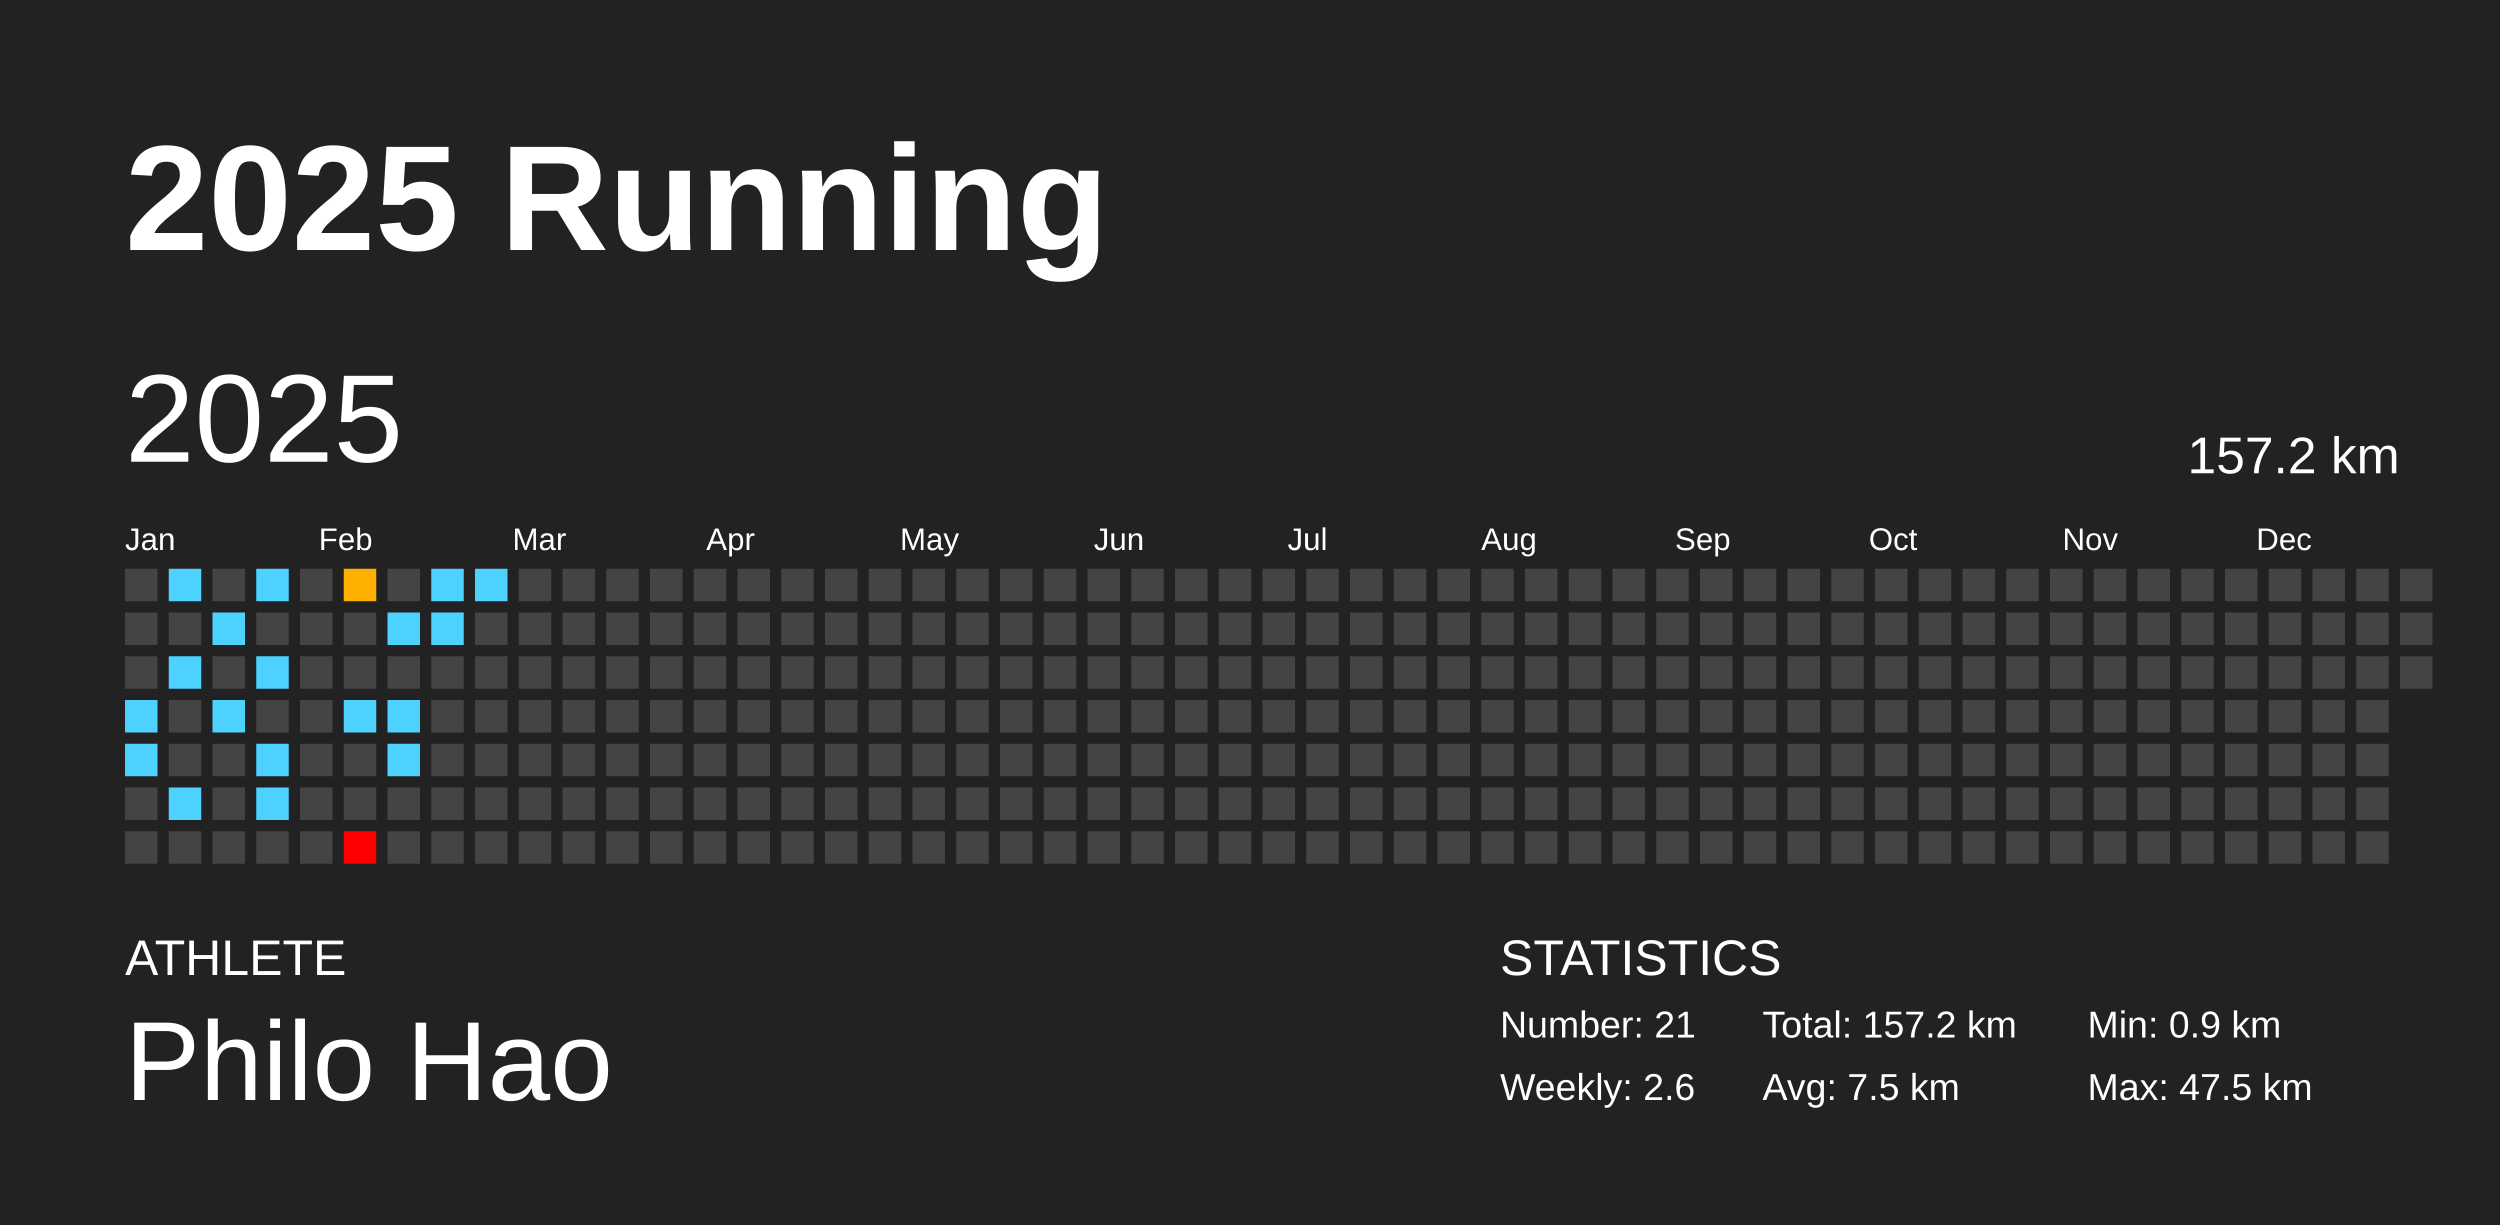
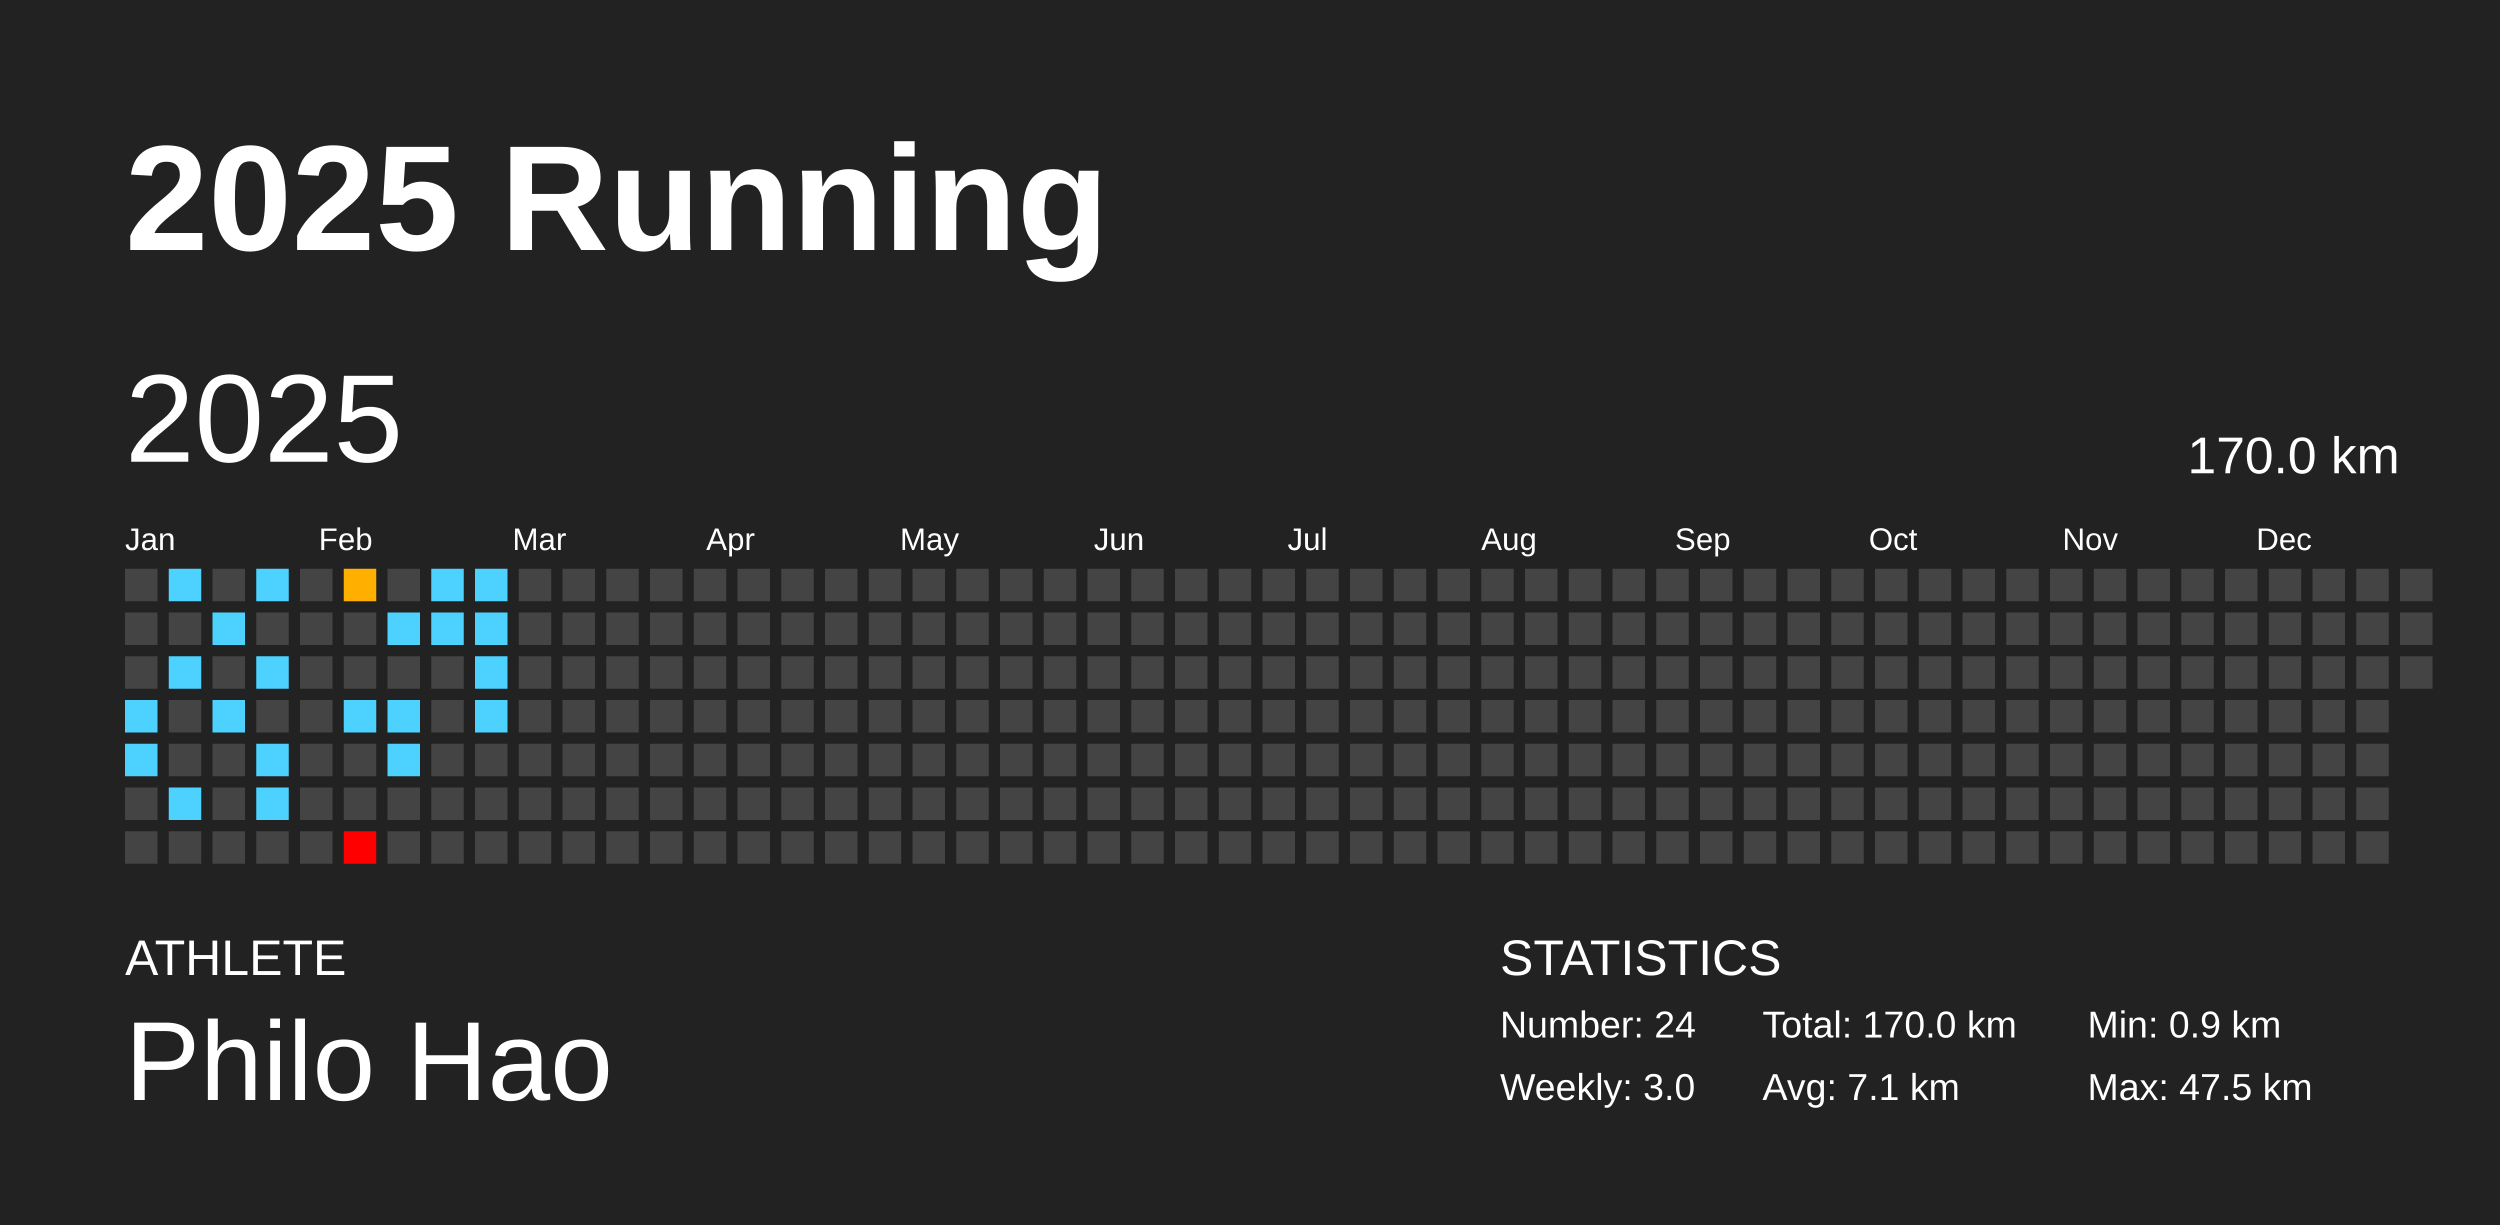
<svg xmlns="http://www.w3.org/2000/svg" baseProfile="full" height="98mm" version="1.1" viewBox="0,0,200,98" width="200mm">
  <defs />
  <rect fill="#222222" height="98" width="200" x="0" y="0" />
  <text fill="#FFFFFF" style="font-size:12px; font-family:Arial; font-weight:bold;" x="10" y="20">2025 Running</text>
  <text fill="#FFFFFF" style="font-size:4px; font-family:Arial" x="10" y="78">ATHLETE</text>
  <text fill="#FFFFFF" style="font-size:9px; font-family:Arial" x="10" y="88">Philo Hao</text>
  <text fill="#FFFFFF" style="font-size:4px; font-family:Arial" x="120" y="78">STATISTICS</text>
-   <text fill="#FFFFFF" style="font-size:3px; font-family:Arial" x="120" y="83">Number: 21</text>
-   <text fill="#FFFFFF" style="font-size:3px; font-family:Arial" x="120" y="88">Weekly: 2.6</text>
-   <text fill="#FFFFFF" style="font-size:3px; font-family:Arial" x="141" y="83">Total: 157.2 km</text>
-   <text fill="#FFFFFF" style="font-size:3px; font-family:Arial" x="141" y="88">Avg: 7.5 km</text>
+   <text fill="#FFFFFF" style="font-size:3px; font-family:Arial" x="120" y="83">Number: 24</text>
+   <text fill="#FFFFFF" style="font-size:3px; font-family:Arial" x="120" y="88">Weekly: 3.0</text>
+   <text fill="#FFFFFF" style="font-size:3px; font-family:Arial" x="141" y="83">Total: 170.0 km</text>
+   <text fill="#FFFFFF" style="font-size:3px; font-family:Arial" x="141" y="88">Avg: 7.1 km</text>
  <text fill="#FFFFFF" style="font-size:3px; font-family:Arial" x="167" y="83">Min: 0.9 km</text>
  <text fill="#FFFFFF" style="font-size:3px; font-family:Arial" x="167" y="88">Max: 47.5 km</text>
  <text dominant-baseline="hanging" fill="#FFFFFF" style="font-size:10.0px; font-family:Arial;" x="10" y="30">2025</text>
-   <text dominant-baseline="hanging" fill="#FFFFFF" style="font-size:4.125px; font-family:Arial;" x="175" y="35">157.2 km</text>
+   <text dominant-baseline="hanging" fill="#FFFFFF" style="font-size:4.125px; font-family:Arial;" x="175" y="35">170.0 km</text>
  <text fill="#FFFFFF" style="font-size:2.5px; font-family:Arial" x="10.0" y="44">Jan</text>
  <text fill="#FFFFFF" style="font-size:2.5px; font-family:Arial" x="25.5" y="44">Feb</text>
  <text fill="#FFFFFF" style="font-size:2.5px; font-family:Arial" x="41.0" y="44">Mar</text>
  <text fill="#FFFFFF" style="font-size:2.5px; font-family:Arial" x="56.5" y="44">Apr</text>
  <text fill="#FFFFFF" style="font-size:2.5px; font-family:Arial" x="72.0" y="44">May</text>
  <text fill="#FFFFFF" style="font-size:2.5px; font-family:Arial" x="87.5" y="44">Jun</text>
  <text fill="#FFFFFF" style="font-size:2.5px; font-family:Arial" x="103.0" y="44">Jul</text>
  <text fill="#FFFFFF" style="font-size:2.5px; font-family:Arial" x="118.5" y="44">Aug</text>
  <text fill="#FFFFFF" style="font-size:2.5px; font-family:Arial" x="134.0" y="44">Sep</text>
  <text fill="#FFFFFF" style="font-size:2.5px; font-family:Arial" x="149.5" y="44">Oct</text>
  <text fill="#FFFFFF" style="font-size:2.5px; font-family:Arial" x="165.0" y="44">Nov</text>
  <text fill="#FFFFFF" style="font-size:2.5px; font-family:Arial" x="180.5" y="44">Dec</text>
  <rect fill="#444444" height="2.6" width="2.6" x="10.0" y="45.5" />
  <rect fill="#444444" height="2.6" width="2.6" x="10.0" y="49.0" />
  <rect fill="#444444" height="2.6" width="2.6" x="10.0" y="52.5" />
  <rect fill="#4dd2ff" height="2.6" width="2.6" x="10.0" y="56.0" />
  <rect fill="#4dd2ff" height="2.6" width="2.6" x="10.0" y="59.5" />
  <rect fill="#444444" height="2.6" width="2.6" x="10.0" y="63.0" />
  <rect fill="#444444" height="2.6" width="2.6" x="10.0" y="66.5" />
  <rect fill="#4dd2ff" height="2.6" width="2.6" x="13.5" y="45.5" />
  <rect fill="#444444" height="2.6" width="2.6" x="13.5" y="49.0" />
  <rect fill="#4dd2ff" height="2.6" width="2.6" x="13.5" y="52.5" />
  <rect fill="#444444" height="2.6" width="2.6" x="13.5" y="56.0" />
  <rect fill="#444444" height="2.6" width="2.6" x="13.5" y="59.5" />
  <rect fill="#4dd2ff" height="2.6" width="2.6" x="13.5" y="63.0" />
  <rect fill="#444444" height="2.6" width="2.6" x="13.5" y="66.5" />
  <rect fill="#444444" height="2.6" width="2.6" x="17.0" y="45.5" />
  <rect fill="#4dd2ff" height="2.6" width="2.6" x="17.0" y="49.0" />
  <rect fill="#444444" height="2.6" width="2.6" x="17.0" y="52.5" />
  <rect fill="#4dd2ff" height="2.6" width="2.6" x="17.0" y="56.0" />
  <rect fill="#444444" height="2.6" width="2.6" x="17.0" y="59.5" />
  <rect fill="#444444" height="2.6" width="2.6" x="17.0" y="63.0" />
  <rect fill="#444444" height="2.6" width="2.6" x="17.0" y="66.5" />
  <rect fill="#4dd2ff" height="2.6" width="2.6" x="20.5" y="45.5" />
  <rect fill="#444444" height="2.6" width="2.6" x="20.5" y="49.0" />
  <rect fill="#4dd2ff" height="2.6" width="2.6" x="20.5" y="52.5" />
  <rect fill="#444444" height="2.6" width="2.6" x="20.5" y="56.0" />
  <rect fill="#4dd2ff" height="2.6" width="2.6" x="20.5" y="59.5" />
  <rect fill="#4dd2ff" height="2.6" width="2.6" x="20.5" y="63.0" />
  <rect fill="#444444" height="2.6" width="2.6" x="20.5" y="66.5" />
  <rect fill="#444444" height="2.6" width="2.6" x="24.0" y="45.5" />
  <rect fill="#444444" height="2.6" width="2.6" x="24.0" y="49.0" />
  <rect fill="#444444" height="2.6" width="2.6" x="24.0" y="52.5" />
  <rect fill="#444444" height="2.6" width="2.6" x="24.0" y="56.0" />
  <rect fill="#444444" height="2.6" width="2.6" x="24.0" y="59.5" />
  <rect fill="#444444" height="2.6" width="2.6" x="24.0" y="63.0" />
  <rect fill="#444444" height="2.6" width="2.6" x="24.0" y="66.5" />
  <rect fill="#ffaf00" height="2.6" width="2.6" x="27.5" y="45.5" />
  <rect fill="#444444" height="2.6" width="2.6" x="27.5" y="49.0" />
  <rect fill="#444444" height="2.6" width="2.6" x="27.5" y="52.5" />
  <rect fill="#4dd2ff" height="2.6" width="2.6" x="27.5" y="56.0" />
  <rect fill="#444444" height="2.6" width="2.6" x="27.5" y="59.5" />
  <rect fill="#444444" height="2.6" width="2.6" x="27.5" y="63.0" />
  <rect fill="red" height="2.6" width="2.6" x="27.5" y="66.5" />
  <rect fill="#444444" height="2.6" width="2.6" x="31.0" y="45.5" />
  <rect fill="#4dd2ff" height="2.6" width="2.6" x="31.0" y="49.0" />
  <rect fill="#444444" height="2.6" width="2.6" x="31.0" y="52.5" />
  <rect fill="#4dd2ff" height="2.6" width="2.6" x="31.0" y="56.0" />
  <rect fill="#4dd2ff" height="2.6" width="2.6" x="31.0" y="59.5" />
  <rect fill="#444444" height="2.6" width="2.6" x="31.0" y="63.0" />
  <rect fill="#444444" height="2.6" width="2.6" x="31.0" y="66.5" />
  <rect fill="#4dd2ff" height="2.6" width="2.6" x="34.5" y="45.5" />
  <rect fill="#4dd2ff" height="2.6" width="2.6" x="34.5" y="49.0" />
  <rect fill="#444444" height="2.6" width="2.6" x="34.5" y="52.5" />
  <rect fill="#444444" height="2.6" width="2.6" x="34.5" y="56.0" />
  <rect fill="#444444" height="2.6" width="2.6" x="34.5" y="59.5" />
  <rect fill="#444444" height="2.6" width="2.6" x="34.5" y="63.0" />
  <rect fill="#444444" height="2.6" width="2.6" x="34.5" y="66.5" />
  <rect fill="#4dd2ff" height="2.6" width="2.6" x="38.0" y="45.5" />
-   <rect fill="#444444" height="2.6" width="2.6" x="38.0" y="49.0" />
-   <rect fill="#444444" height="2.6" width="2.6" x="38.0" y="52.5" />
-   <rect fill="#444444" height="2.6" width="2.6" x="38.0" y="56.0" />
+   <rect fill="#4dd2ff" height="2.6" width="2.6" x="38.0" y="49.0" />
+   <rect fill="#4dd2ff" height="2.6" width="2.6" x="38.0" y="52.5" />
+   <rect fill="#4dd2ff" height="2.6" width="2.6" x="38.0" y="56.0" />
  <rect fill="#444444" height="2.6" width="2.6" x="38.0" y="59.5" />
  <rect fill="#444444" height="2.6" width="2.6" x="38.0" y="63.0" />
  <rect fill="#444444" height="2.6" width="2.6" x="38.0" y="66.5" />
  <rect fill="#444444" height="2.6" width="2.6" x="41.5" y="45.5" />
  <rect fill="#444444" height="2.6" width="2.6" x="41.5" y="49.0" />
  <rect fill="#444444" height="2.6" width="2.6" x="41.5" y="52.5" />
  <rect fill="#444444" height="2.6" width="2.6" x="41.5" y="56.0" />
  <rect fill="#444444" height="2.6" width="2.6" x="41.5" y="59.5" />
  <rect fill="#444444" height="2.6" width="2.6" x="41.5" y="63.0" />
  <rect fill="#444444" height="2.6" width="2.6" x="41.5" y="66.5" />
  <rect fill="#444444" height="2.6" width="2.6" x="45.0" y="45.5" />
  <rect fill="#444444" height="2.6" width="2.6" x="45.0" y="49.0" />
  <rect fill="#444444" height="2.6" width="2.6" x="45.0" y="52.5" />
  <rect fill="#444444" height="2.6" width="2.6" x="45.0" y="56.0" />
  <rect fill="#444444" height="2.6" width="2.6" x="45.0" y="59.5" />
  <rect fill="#444444" height="2.6" width="2.6" x="45.0" y="63.0" />
  <rect fill="#444444" height="2.6" width="2.6" x="45.0" y="66.5" />
  <rect fill="#444444" height="2.6" width="2.6" x="48.5" y="45.5" />
  <rect fill="#444444" height="2.6" width="2.6" x="48.5" y="49.0" />
  <rect fill="#444444" height="2.6" width="2.6" x="48.5" y="52.5" />
  <rect fill="#444444" height="2.6" width="2.6" x="48.5" y="56.0" />
  <rect fill="#444444" height="2.6" width="2.6" x="48.5" y="59.5" />
  <rect fill="#444444" height="2.6" width="2.6" x="48.5" y="63.0" />
  <rect fill="#444444" height="2.6" width="2.6" x="48.5" y="66.5" />
  <rect fill="#444444" height="2.6" width="2.6" x="52.0" y="45.5" />
  <rect fill="#444444" height="2.6" width="2.6" x="52.0" y="49.0" />
  <rect fill="#444444" height="2.6" width="2.6" x="52.0" y="52.5" />
  <rect fill="#444444" height="2.6" width="2.6" x="52.0" y="56.0" />
  <rect fill="#444444" height="2.6" width="2.6" x="52.0" y="59.5" />
  <rect fill="#444444" height="2.6" width="2.6" x="52.0" y="63.0" />
  <rect fill="#444444" height="2.6" width="2.6" x="52.0" y="66.5" />
  <rect fill="#444444" height="2.6" width="2.6" x="55.5" y="45.5" />
  <rect fill="#444444" height="2.6" width="2.6" x="55.5" y="49.0" />
  <rect fill="#444444" height="2.6" width="2.6" x="55.5" y="52.5" />
  <rect fill="#444444" height="2.6" width="2.6" x="55.5" y="56.0" />
  <rect fill="#444444" height="2.6" width="2.6" x="55.5" y="59.5" />
  <rect fill="#444444" height="2.6" width="2.6" x="55.5" y="63.0" />
  <rect fill="#444444" height="2.6" width="2.6" x="55.5" y="66.5" />
  <rect fill="#444444" height="2.6" width="2.6" x="59.0" y="45.5" />
  <rect fill="#444444" height="2.6" width="2.6" x="59.0" y="49.0" />
  <rect fill="#444444" height="2.6" width="2.6" x="59.0" y="52.5" />
  <rect fill="#444444" height="2.6" width="2.6" x="59.0" y="56.0" />
  <rect fill="#444444" height="2.6" width="2.6" x="59.0" y="59.5" />
  <rect fill="#444444" height="2.6" width="2.6" x="59.0" y="63.0" />
  <rect fill="#444444" height="2.6" width="2.6" x="59.0" y="66.5" />
  <rect fill="#444444" height="2.6" width="2.6" x="62.5" y="45.5" />
  <rect fill="#444444" height="2.6" width="2.6" x="62.5" y="49.0" />
  <rect fill="#444444" height="2.6" width="2.6" x="62.5" y="52.5" />
  <rect fill="#444444" height="2.6" width="2.6" x="62.5" y="56.0" />
  <rect fill="#444444" height="2.6" width="2.6" x="62.5" y="59.5" />
  <rect fill="#444444" height="2.6" width="2.6" x="62.5" y="63.0" />
  <rect fill="#444444" height="2.6" width="2.6" x="62.5" y="66.5" />
  <rect fill="#444444" height="2.6" width="2.6" x="66.0" y="45.5" />
  <rect fill="#444444" height="2.6" width="2.6" x="66.0" y="49.0" />
  <rect fill="#444444" height="2.6" width="2.6" x="66.0" y="52.5" />
  <rect fill="#444444" height="2.6" width="2.6" x="66.0" y="56.0" />
  <rect fill="#444444" height="2.6" width="2.6" x="66.0" y="59.5" />
  <rect fill="#444444" height="2.6" width="2.6" x="66.0" y="63.0" />
  <rect fill="#444444" height="2.6" width="2.6" x="66.0" y="66.5" />
  <rect fill="#444444" height="2.6" width="2.6" x="69.5" y="45.5" />
  <rect fill="#444444" height="2.6" width="2.6" x="69.5" y="49.0" />
  <rect fill="#444444" height="2.6" width="2.6" x="69.5" y="52.5" />
  <rect fill="#444444" height="2.6" width="2.6" x="69.5" y="56.0" />
  <rect fill="#444444" height="2.6" width="2.6" x="69.5" y="59.5" />
  <rect fill="#444444" height="2.6" width="2.6" x="69.5" y="63.0" />
  <rect fill="#444444" height="2.6" width="2.6" x="69.5" y="66.5" />
  <rect fill="#444444" height="2.6" width="2.6" x="73.0" y="45.5" />
  <rect fill="#444444" height="2.6" width="2.6" x="73.0" y="49.0" />
  <rect fill="#444444" height="2.6" width="2.6" x="73.0" y="52.5" />
  <rect fill="#444444" height="2.6" width="2.6" x="73.0" y="56.0" />
  <rect fill="#444444" height="2.6" width="2.6" x="73.0" y="59.5" />
  <rect fill="#444444" height="2.6" width="2.6" x="73.0" y="63.0" />
  <rect fill="#444444" height="2.6" width="2.6" x="73.0" y="66.5" />
  <rect fill="#444444" height="2.6" width="2.6" x="76.5" y="45.5" />
  <rect fill="#444444" height="2.6" width="2.6" x="76.5" y="49.0" />
  <rect fill="#444444" height="2.6" width="2.6" x="76.5" y="52.5" />
  <rect fill="#444444" height="2.6" width="2.6" x="76.5" y="56.0" />
  <rect fill="#444444" height="2.6" width="2.6" x="76.5" y="59.5" />
  <rect fill="#444444" height="2.6" width="2.6" x="76.5" y="63.0" />
  <rect fill="#444444" height="2.6" width="2.6" x="76.5" y="66.5" />
  <rect fill="#444444" height="2.6" width="2.6" x="80.0" y="45.5" />
  <rect fill="#444444" height="2.6" width="2.6" x="80.0" y="49.0" />
  <rect fill="#444444" height="2.6" width="2.6" x="80.0" y="52.5" />
  <rect fill="#444444" height="2.6" width="2.6" x="80.0" y="56.0" />
  <rect fill="#444444" height="2.6" width="2.6" x="80.0" y="59.5" />
  <rect fill="#444444" height="2.6" width="2.6" x="80.0" y="63.0" />
  <rect fill="#444444" height="2.6" width="2.6" x="80.0" y="66.5" />
  <rect fill="#444444" height="2.6" width="2.6" x="83.5" y="45.5" />
  <rect fill="#444444" height="2.6" width="2.6" x="83.5" y="49.0" />
  <rect fill="#444444" height="2.6" width="2.6" x="83.5" y="52.5" />
  <rect fill="#444444" height="2.6" width="2.6" x="83.5" y="56.0" />
  <rect fill="#444444" height="2.6" width="2.6" x="83.5" y="59.5" />
  <rect fill="#444444" height="2.6" width="2.6" x="83.5" y="63.0" />
  <rect fill="#444444" height="2.6" width="2.6" x="83.5" y="66.5" />
  <rect fill="#444444" height="2.6" width="2.6" x="87.0" y="45.5" />
  <rect fill="#444444" height="2.6" width="2.6" x="87.0" y="49.0" />
  <rect fill="#444444" height="2.6" width="2.6" x="87.0" y="52.5" />
  <rect fill="#444444" height="2.6" width="2.6" x="87.0" y="56.0" />
  <rect fill="#444444" height="2.6" width="2.6" x="87.0" y="59.5" />
  <rect fill="#444444" height="2.6" width="2.6" x="87.0" y="63.0" />
  <rect fill="#444444" height="2.6" width="2.6" x="87.0" y="66.5" />
  <rect fill="#444444" height="2.6" width="2.6" x="90.5" y="45.5" />
  <rect fill="#444444" height="2.6" width="2.6" x="90.5" y="49.0" />
  <rect fill="#444444" height="2.6" width="2.6" x="90.5" y="52.5" />
  <rect fill="#444444" height="2.6" width="2.6" x="90.5" y="56.0" />
  <rect fill="#444444" height="2.6" width="2.6" x="90.5" y="59.5" />
  <rect fill="#444444" height="2.6" width="2.6" x="90.5" y="63.0" />
  <rect fill="#444444" height="2.6" width="2.6" x="90.5" y="66.5" />
  <rect fill="#444444" height="2.6" width="2.6" x="94.0" y="45.5" />
  <rect fill="#444444" height="2.6" width="2.6" x="94.0" y="49.0" />
  <rect fill="#444444" height="2.6" width="2.6" x="94.0" y="52.5" />
  <rect fill="#444444" height="2.6" width="2.6" x="94.0" y="56.0" />
  <rect fill="#444444" height="2.6" width="2.6" x="94.0" y="59.5" />
  <rect fill="#444444" height="2.6" width="2.6" x="94.0" y="63.0" />
  <rect fill="#444444" height="2.6" width="2.6" x="94.0" y="66.5" />
  <rect fill="#444444" height="2.6" width="2.6" x="97.5" y="45.5" />
  <rect fill="#444444" height="2.6" width="2.6" x="97.5" y="49.0" />
  <rect fill="#444444" height="2.6" width="2.6" x="97.5" y="52.5" />
  <rect fill="#444444" height="2.6" width="2.6" x="97.5" y="56.0" />
  <rect fill="#444444" height="2.6" width="2.6" x="97.5" y="59.5" />
  <rect fill="#444444" height="2.6" width="2.6" x="97.5" y="63.0" />
  <rect fill="#444444" height="2.6" width="2.6" x="97.5" y="66.5" />
  <rect fill="#444444" height="2.6" width="2.6" x="101.0" y="45.5" />
  <rect fill="#444444" height="2.6" width="2.6" x="101.0" y="49.0" />
  <rect fill="#444444" height="2.6" width="2.6" x="101.0" y="52.5" />
  <rect fill="#444444" height="2.6" width="2.6" x="101.0" y="56.0" />
  <rect fill="#444444" height="2.6" width="2.6" x="101.0" y="59.5" />
  <rect fill="#444444" height="2.6" width="2.6" x="101.0" y="63.0" />
  <rect fill="#444444" height="2.6" width="2.6" x="101.0" y="66.5" />
  <rect fill="#444444" height="2.6" width="2.6" x="104.5" y="45.5" />
  <rect fill="#444444" height="2.6" width="2.6" x="104.5" y="49.0" />
  <rect fill="#444444" height="2.6" width="2.6" x="104.5" y="52.5" />
  <rect fill="#444444" height="2.6" width="2.6" x="104.5" y="56.0" />
  <rect fill="#444444" height="2.6" width="2.6" x="104.5" y="59.5" />
  <rect fill="#444444" height="2.6" width="2.6" x="104.5" y="63.0" />
  <rect fill="#444444" height="2.6" width="2.6" x="104.5" y="66.5" />
  <rect fill="#444444" height="2.6" width="2.6" x="108.0" y="45.5" />
  <rect fill="#444444" height="2.6" width="2.6" x="108.0" y="49.0" />
  <rect fill="#444444" height="2.6" width="2.6" x="108.0" y="52.5" />
  <rect fill="#444444" height="2.6" width="2.6" x="108.0" y="56.0" />
  <rect fill="#444444" height="2.6" width="2.6" x="108.0" y="59.5" />
  <rect fill="#444444" height="2.6" width="2.6" x="108.0" y="63.0" />
  <rect fill="#444444" height="2.6" width="2.6" x="108.0" y="66.5" />
  <rect fill="#444444" height="2.6" width="2.6" x="111.5" y="45.5" />
  <rect fill="#444444" height="2.6" width="2.6" x="111.5" y="49.0" />
  <rect fill="#444444" height="2.6" width="2.6" x="111.5" y="52.5" />
  <rect fill="#444444" height="2.6" width="2.6" x="111.5" y="56.0" />
  <rect fill="#444444" height="2.6" width="2.6" x="111.5" y="59.5" />
  <rect fill="#444444" height="2.6" width="2.6" x="111.5" y="63.0" />
  <rect fill="#444444" height="2.6" width="2.6" x="111.5" y="66.5" />
  <rect fill="#444444" height="2.6" width="2.6" x="115.0" y="45.5" />
  <rect fill="#444444" height="2.6" width="2.6" x="115.0" y="49.0" />
  <rect fill="#444444" height="2.6" width="2.6" x="115.0" y="52.5" />
  <rect fill="#444444" height="2.6" width="2.6" x="115.0" y="56.0" />
  <rect fill="#444444" height="2.6" width="2.6" x="115.0" y="59.5" />
  <rect fill="#444444" height="2.6" width="2.6" x="115.0" y="63.0" />
  <rect fill="#444444" height="2.6" width="2.6" x="115.0" y="66.5" />
  <rect fill="#444444" height="2.6" width="2.6" x="118.5" y="45.5" />
  <rect fill="#444444" height="2.6" width="2.6" x="118.5" y="49.0" />
  <rect fill="#444444" height="2.6" width="2.6" x="118.5" y="52.5" />
  <rect fill="#444444" height="2.6" width="2.6" x="118.5" y="56.0" />
  <rect fill="#444444" height="2.6" width="2.6" x="118.5" y="59.5" />
  <rect fill="#444444" height="2.6" width="2.6" x="118.5" y="63.0" />
  <rect fill="#444444" height="2.6" width="2.6" x="118.5" y="66.5" />
  <rect fill="#444444" height="2.6" width="2.6" x="122.0" y="45.5" />
  <rect fill="#444444" height="2.6" width="2.6" x="122.0" y="49.0" />
  <rect fill="#444444" height="2.6" width="2.6" x="122.0" y="52.5" />
  <rect fill="#444444" height="2.6" width="2.6" x="122.0" y="56.0" />
  <rect fill="#444444" height="2.6" width="2.6" x="122.0" y="59.5" />
  <rect fill="#444444" height="2.6" width="2.6" x="122.0" y="63.0" />
  <rect fill="#444444" height="2.6" width="2.6" x="122.0" y="66.5" />
  <rect fill="#444444" height="2.6" width="2.6" x="125.5" y="45.5" />
  <rect fill="#444444" height="2.6" width="2.6" x="125.5" y="49.0" />
  <rect fill="#444444" height="2.6" width="2.6" x="125.5" y="52.5" />
  <rect fill="#444444" height="2.6" width="2.6" x="125.5" y="56.0" />
  <rect fill="#444444" height="2.6" width="2.6" x="125.5" y="59.5" />
  <rect fill="#444444" height="2.6" width="2.6" x="125.5" y="63.0" />
  <rect fill="#444444" height="2.6" width="2.6" x="125.5" y="66.5" />
  <rect fill="#444444" height="2.6" width="2.6" x="129.0" y="45.5" />
  <rect fill="#444444" height="2.6" width="2.6" x="129.0" y="49.0" />
  <rect fill="#444444" height="2.6" width="2.6" x="129.0" y="52.5" />
  <rect fill="#444444" height="2.6" width="2.6" x="129.0" y="56.0" />
  <rect fill="#444444" height="2.6" width="2.6" x="129.0" y="59.5" />
  <rect fill="#444444" height="2.6" width="2.6" x="129.0" y="63.0" />
  <rect fill="#444444" height="2.6" width="2.6" x="129.0" y="66.5" />
  <rect fill="#444444" height="2.6" width="2.6" x="132.5" y="45.5" />
  <rect fill="#444444" height="2.6" width="2.6" x="132.5" y="49.0" />
  <rect fill="#444444" height="2.6" width="2.6" x="132.5" y="52.5" />
  <rect fill="#444444" height="2.6" width="2.6" x="132.5" y="56.0" />
  <rect fill="#444444" height="2.6" width="2.6" x="132.5" y="59.5" />
  <rect fill="#444444" height="2.6" width="2.6" x="132.5" y="63.0" />
  <rect fill="#444444" height="2.6" width="2.6" x="132.5" y="66.5" />
  <rect fill="#444444" height="2.6" width="2.6" x="136.0" y="45.5" />
  <rect fill="#444444" height="2.6" width="2.6" x="136.0" y="49.0" />
  <rect fill="#444444" height="2.6" width="2.6" x="136.0" y="52.5" />
  <rect fill="#444444" height="2.6" width="2.6" x="136.0" y="56.0" />
  <rect fill="#444444" height="2.6" width="2.6" x="136.0" y="59.5" />
  <rect fill="#444444" height="2.6" width="2.6" x="136.0" y="63.0" />
  <rect fill="#444444" height="2.6" width="2.6" x="136.0" y="66.5" />
  <rect fill="#444444" height="2.6" width="2.6" x="139.5" y="45.5" />
  <rect fill="#444444" height="2.6" width="2.6" x="139.5" y="49.0" />
  <rect fill="#444444" height="2.6" width="2.6" x="139.5" y="52.5" />
  <rect fill="#444444" height="2.6" width="2.6" x="139.5" y="56.0" />
  <rect fill="#444444" height="2.6" width="2.6" x="139.5" y="59.5" />
  <rect fill="#444444" height="2.6" width="2.6" x="139.5" y="63.0" />
  <rect fill="#444444" height="2.6" width="2.6" x="139.5" y="66.5" />
  <rect fill="#444444" height="2.6" width="2.6" x="143.0" y="45.5" />
  <rect fill="#444444" height="2.6" width="2.6" x="143.0" y="49.0" />
  <rect fill="#444444" height="2.6" width="2.6" x="143.0" y="52.5" />
  <rect fill="#444444" height="2.6" width="2.6" x="143.0" y="56.0" />
  <rect fill="#444444" height="2.6" width="2.6" x="143.0" y="59.5" />
  <rect fill="#444444" height="2.6" width="2.6" x="143.0" y="63.0" />
  <rect fill="#444444" height="2.6" width="2.6" x="143.0" y="66.5" />
  <rect fill="#444444" height="2.6" width="2.6" x="146.5" y="45.5" />
  <rect fill="#444444" height="2.6" width="2.6" x="146.5" y="49.0" />
  <rect fill="#444444" height="2.6" width="2.6" x="146.5" y="52.5" />
  <rect fill="#444444" height="2.6" width="2.6" x="146.5" y="56.0" />
  <rect fill="#444444" height="2.6" width="2.6" x="146.5" y="59.5" />
  <rect fill="#444444" height="2.6" width="2.6" x="146.5" y="63.0" />
  <rect fill="#444444" height="2.6" width="2.6" x="146.5" y="66.5" />
  <rect fill="#444444" height="2.6" width="2.6" x="150.0" y="45.5" />
  <rect fill="#444444" height="2.6" width="2.6" x="150.0" y="49.0" />
  <rect fill="#444444" height="2.6" width="2.6" x="150.0" y="52.5" />
  <rect fill="#444444" height="2.6" width="2.6" x="150.0" y="56.0" />
  <rect fill="#444444" height="2.6" width="2.6" x="150.0" y="59.5" />
  <rect fill="#444444" height="2.6" width="2.6" x="150.0" y="63.0" />
  <rect fill="#444444" height="2.6" width="2.6" x="150.0" y="66.5" />
  <rect fill="#444444" height="2.6" width="2.6" x="153.5" y="45.5" />
  <rect fill="#444444" height="2.6" width="2.6" x="153.5" y="49.0" />
  <rect fill="#444444" height="2.6" width="2.6" x="153.5" y="52.5" />
  <rect fill="#444444" height="2.6" width="2.6" x="153.5" y="56.0" />
  <rect fill="#444444" height="2.6" width="2.6" x="153.5" y="59.5" />
  <rect fill="#444444" height="2.6" width="2.6" x="153.5" y="63.0" />
  <rect fill="#444444" height="2.6" width="2.6" x="153.5" y="66.5" />
  <rect fill="#444444" height="2.6" width="2.6" x="157.0" y="45.5" />
  <rect fill="#444444" height="2.6" width="2.6" x="157.0" y="49.0" />
  <rect fill="#444444" height="2.6" width="2.6" x="157.0" y="52.5" />
  <rect fill="#444444" height="2.6" width="2.6" x="157.0" y="56.0" />
  <rect fill="#444444" height="2.6" width="2.6" x="157.0" y="59.5" />
  <rect fill="#444444" height="2.6" width="2.6" x="157.0" y="63.0" />
  <rect fill="#444444" height="2.6" width="2.6" x="157.0" y="66.5" />
  <rect fill="#444444" height="2.6" width="2.6" x="160.5" y="45.5" />
  <rect fill="#444444" height="2.6" width="2.6" x="160.5" y="49.0" />
  <rect fill="#444444" height="2.6" width="2.6" x="160.5" y="52.5" />
  <rect fill="#444444" height="2.6" width="2.6" x="160.5" y="56.0" />
  <rect fill="#444444" height="2.6" width="2.6" x="160.5" y="59.5" />
  <rect fill="#444444" height="2.6" width="2.6" x="160.5" y="63.0" />
  <rect fill="#444444" height="2.6" width="2.6" x="160.5" y="66.5" />
  <rect fill="#444444" height="2.6" width="2.6" x="164.0" y="45.5" />
  <rect fill="#444444" height="2.6" width="2.6" x="164.0" y="49.0" />
  <rect fill="#444444" height="2.6" width="2.6" x="164.0" y="52.5" />
  <rect fill="#444444" height="2.6" width="2.6" x="164.0" y="56.0" />
  <rect fill="#444444" height="2.6" width="2.6" x="164.0" y="59.5" />
  <rect fill="#444444" height="2.6" width="2.6" x="164.0" y="63.0" />
  <rect fill="#444444" height="2.6" width="2.6" x="164.0" y="66.5" />
  <rect fill="#444444" height="2.6" width="2.6" x="167.5" y="45.5" />
  <rect fill="#444444" height="2.6" width="2.6" x="167.5" y="49.0" />
  <rect fill="#444444" height="2.6" width="2.6" x="167.5" y="52.5" />
  <rect fill="#444444" height="2.6" width="2.6" x="167.5" y="56.0" />
  <rect fill="#444444" height="2.6" width="2.6" x="167.5" y="59.5" />
  <rect fill="#444444" height="2.6" width="2.6" x="167.5" y="63.0" />
  <rect fill="#444444" height="2.6" width="2.6" x="167.5" y="66.5" />
  <rect fill="#444444" height="2.6" width="2.6" x="171.0" y="45.5" />
  <rect fill="#444444" height="2.6" width="2.6" x="171.0" y="49.0" />
  <rect fill="#444444" height="2.6" width="2.6" x="171.0" y="52.5" />
  <rect fill="#444444" height="2.6" width="2.6" x="171.0" y="56.0" />
  <rect fill="#444444" height="2.6" width="2.6" x="171.0" y="59.5" />
  <rect fill="#444444" height="2.6" width="2.6" x="171.0" y="63.0" />
  <rect fill="#444444" height="2.6" width="2.6" x="171.0" y="66.5" />
  <rect fill="#444444" height="2.6" width="2.6" x="174.5" y="45.5" />
  <rect fill="#444444" height="2.6" width="2.6" x="174.5" y="49.0" />
  <rect fill="#444444" height="2.6" width="2.6" x="174.5" y="52.5" />
  <rect fill="#444444" height="2.6" width="2.6" x="174.5" y="56.0" />
  <rect fill="#444444" height="2.6" width="2.6" x="174.5" y="59.5" />
  <rect fill="#444444" height="2.6" width="2.6" x="174.5" y="63.0" />
  <rect fill="#444444" height="2.6" width="2.6" x="174.5" y="66.5" />
  <rect fill="#444444" height="2.6" width="2.6" x="178.0" y="45.5" />
  <rect fill="#444444" height="2.6" width="2.6" x="178.0" y="49.0" />
  <rect fill="#444444" height="2.6" width="2.6" x="178.0" y="52.5" />
  <rect fill="#444444" height="2.6" width="2.6" x="178.0" y="56.0" />
  <rect fill="#444444" height="2.6" width="2.6" x="178.0" y="59.5" />
  <rect fill="#444444" height="2.6" width="2.6" x="178.0" y="63.0" />
  <rect fill="#444444" height="2.6" width="2.6" x="178.0" y="66.5" />
  <rect fill="#444444" height="2.6" width="2.6" x="181.5" y="45.5" />
  <rect fill="#444444" height="2.6" width="2.6" x="181.5" y="49.0" />
  <rect fill="#444444" height="2.6" width="2.6" x="181.5" y="52.5" />
  <rect fill="#444444" height="2.6" width="2.6" x="181.5" y="56.0" />
  <rect fill="#444444" height="2.6" width="2.6" x="181.5" y="59.5" />
  <rect fill="#444444" height="2.6" width="2.6" x="181.5" y="63.0" />
  <rect fill="#444444" height="2.6" width="2.6" x="181.5" y="66.5" />
  <rect fill="#444444" height="2.6" width="2.6" x="185.0" y="45.5" />
  <rect fill="#444444" height="2.6" width="2.6" x="185.0" y="49.0" />
  <rect fill="#444444" height="2.6" width="2.6" x="185.0" y="52.5" />
  <rect fill="#444444" height="2.6" width="2.6" x="185.0" y="56.0" />
  <rect fill="#444444" height="2.6" width="2.6" x="185.0" y="59.5" />
  <rect fill="#444444" height="2.6" width="2.6" x="185.0" y="63.0" />
  <rect fill="#444444" height="2.6" width="2.6" x="185.0" y="66.5" />
  <rect fill="#444444" height="2.6" width="2.6" x="188.5" y="45.5" />
  <rect fill="#444444" height="2.6" width="2.6" x="188.5" y="49.0" />
  <rect fill="#444444" height="2.6" width="2.6" x="188.5" y="52.5" />
  <rect fill="#444444" height="2.6" width="2.6" x="188.5" y="56.0" />
  <rect fill="#444444" height="2.6" width="2.6" x="188.5" y="59.5" />
  <rect fill="#444444" height="2.6" width="2.6" x="188.5" y="63.0" />
  <rect fill="#444444" height="2.6" width="2.6" x="188.5" y="66.5" />
  <rect fill="#444444" height="2.6" width="2.6" x="192.0" y="45.5" />
  <rect fill="#444444" height="2.6" width="2.6" x="192.0" y="49.0" />
  <rect fill="#444444" height="2.6" width="2.6" x="192.0" y="52.5" />
</svg>
